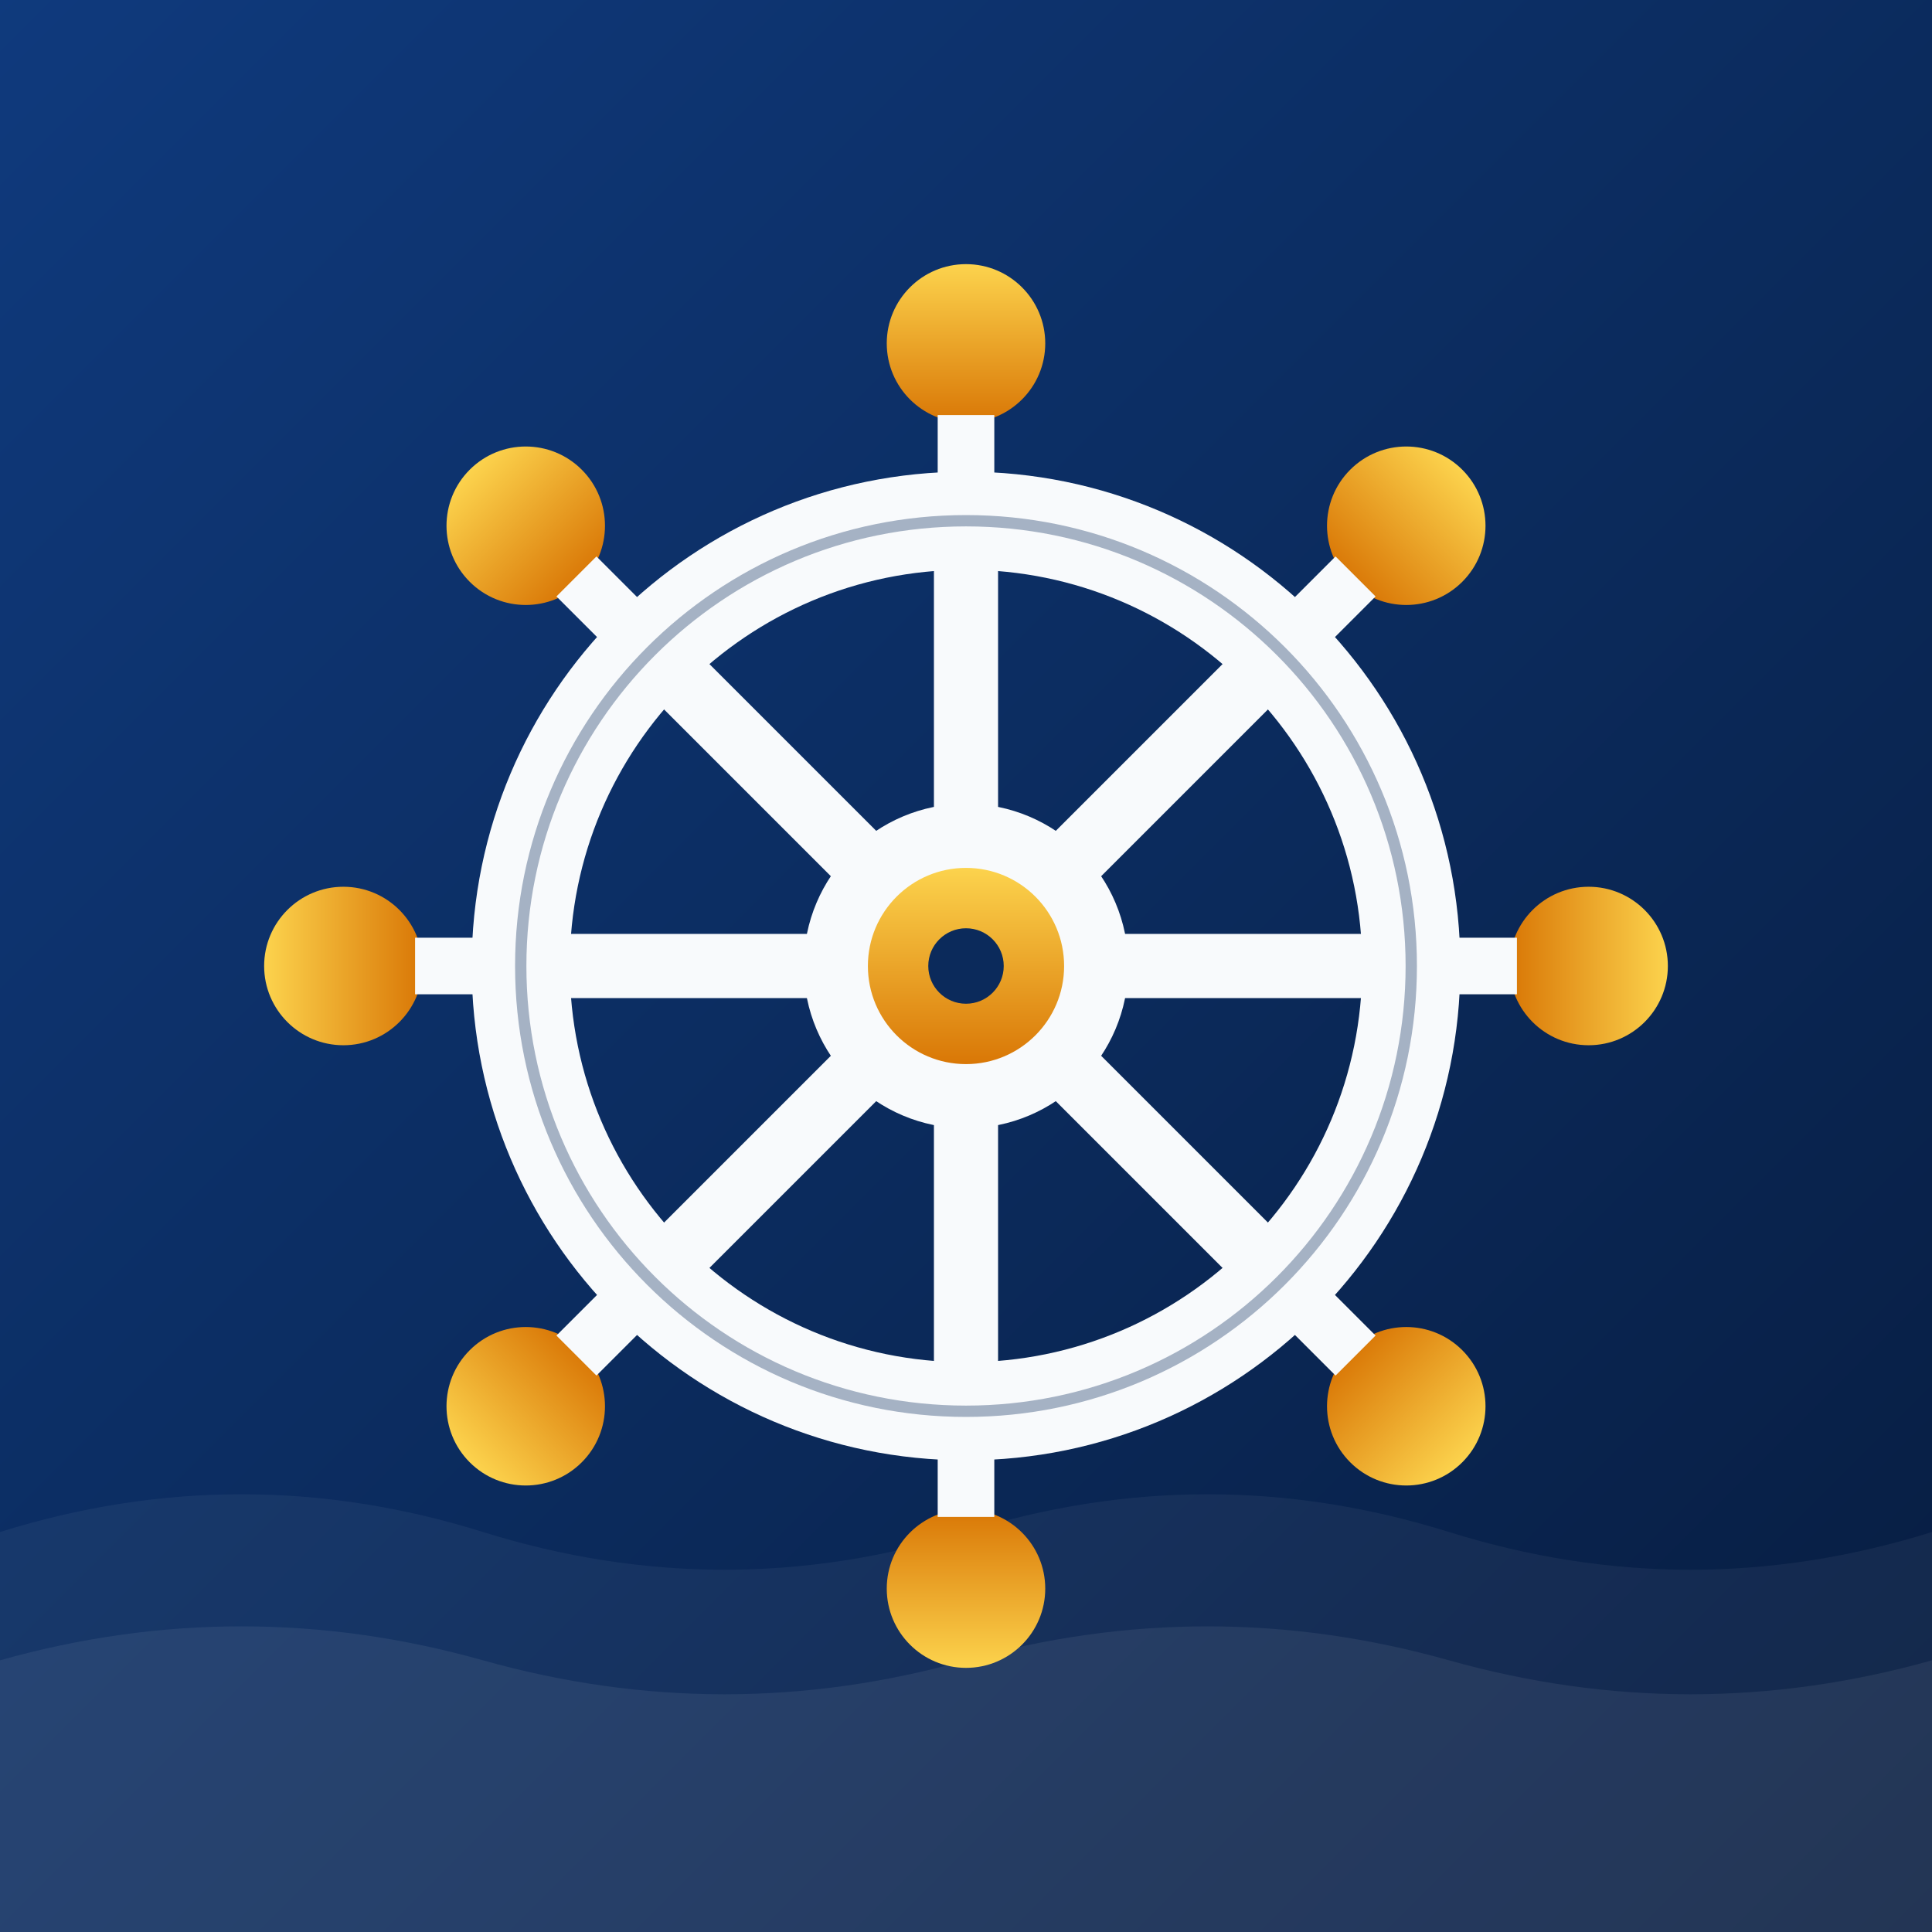
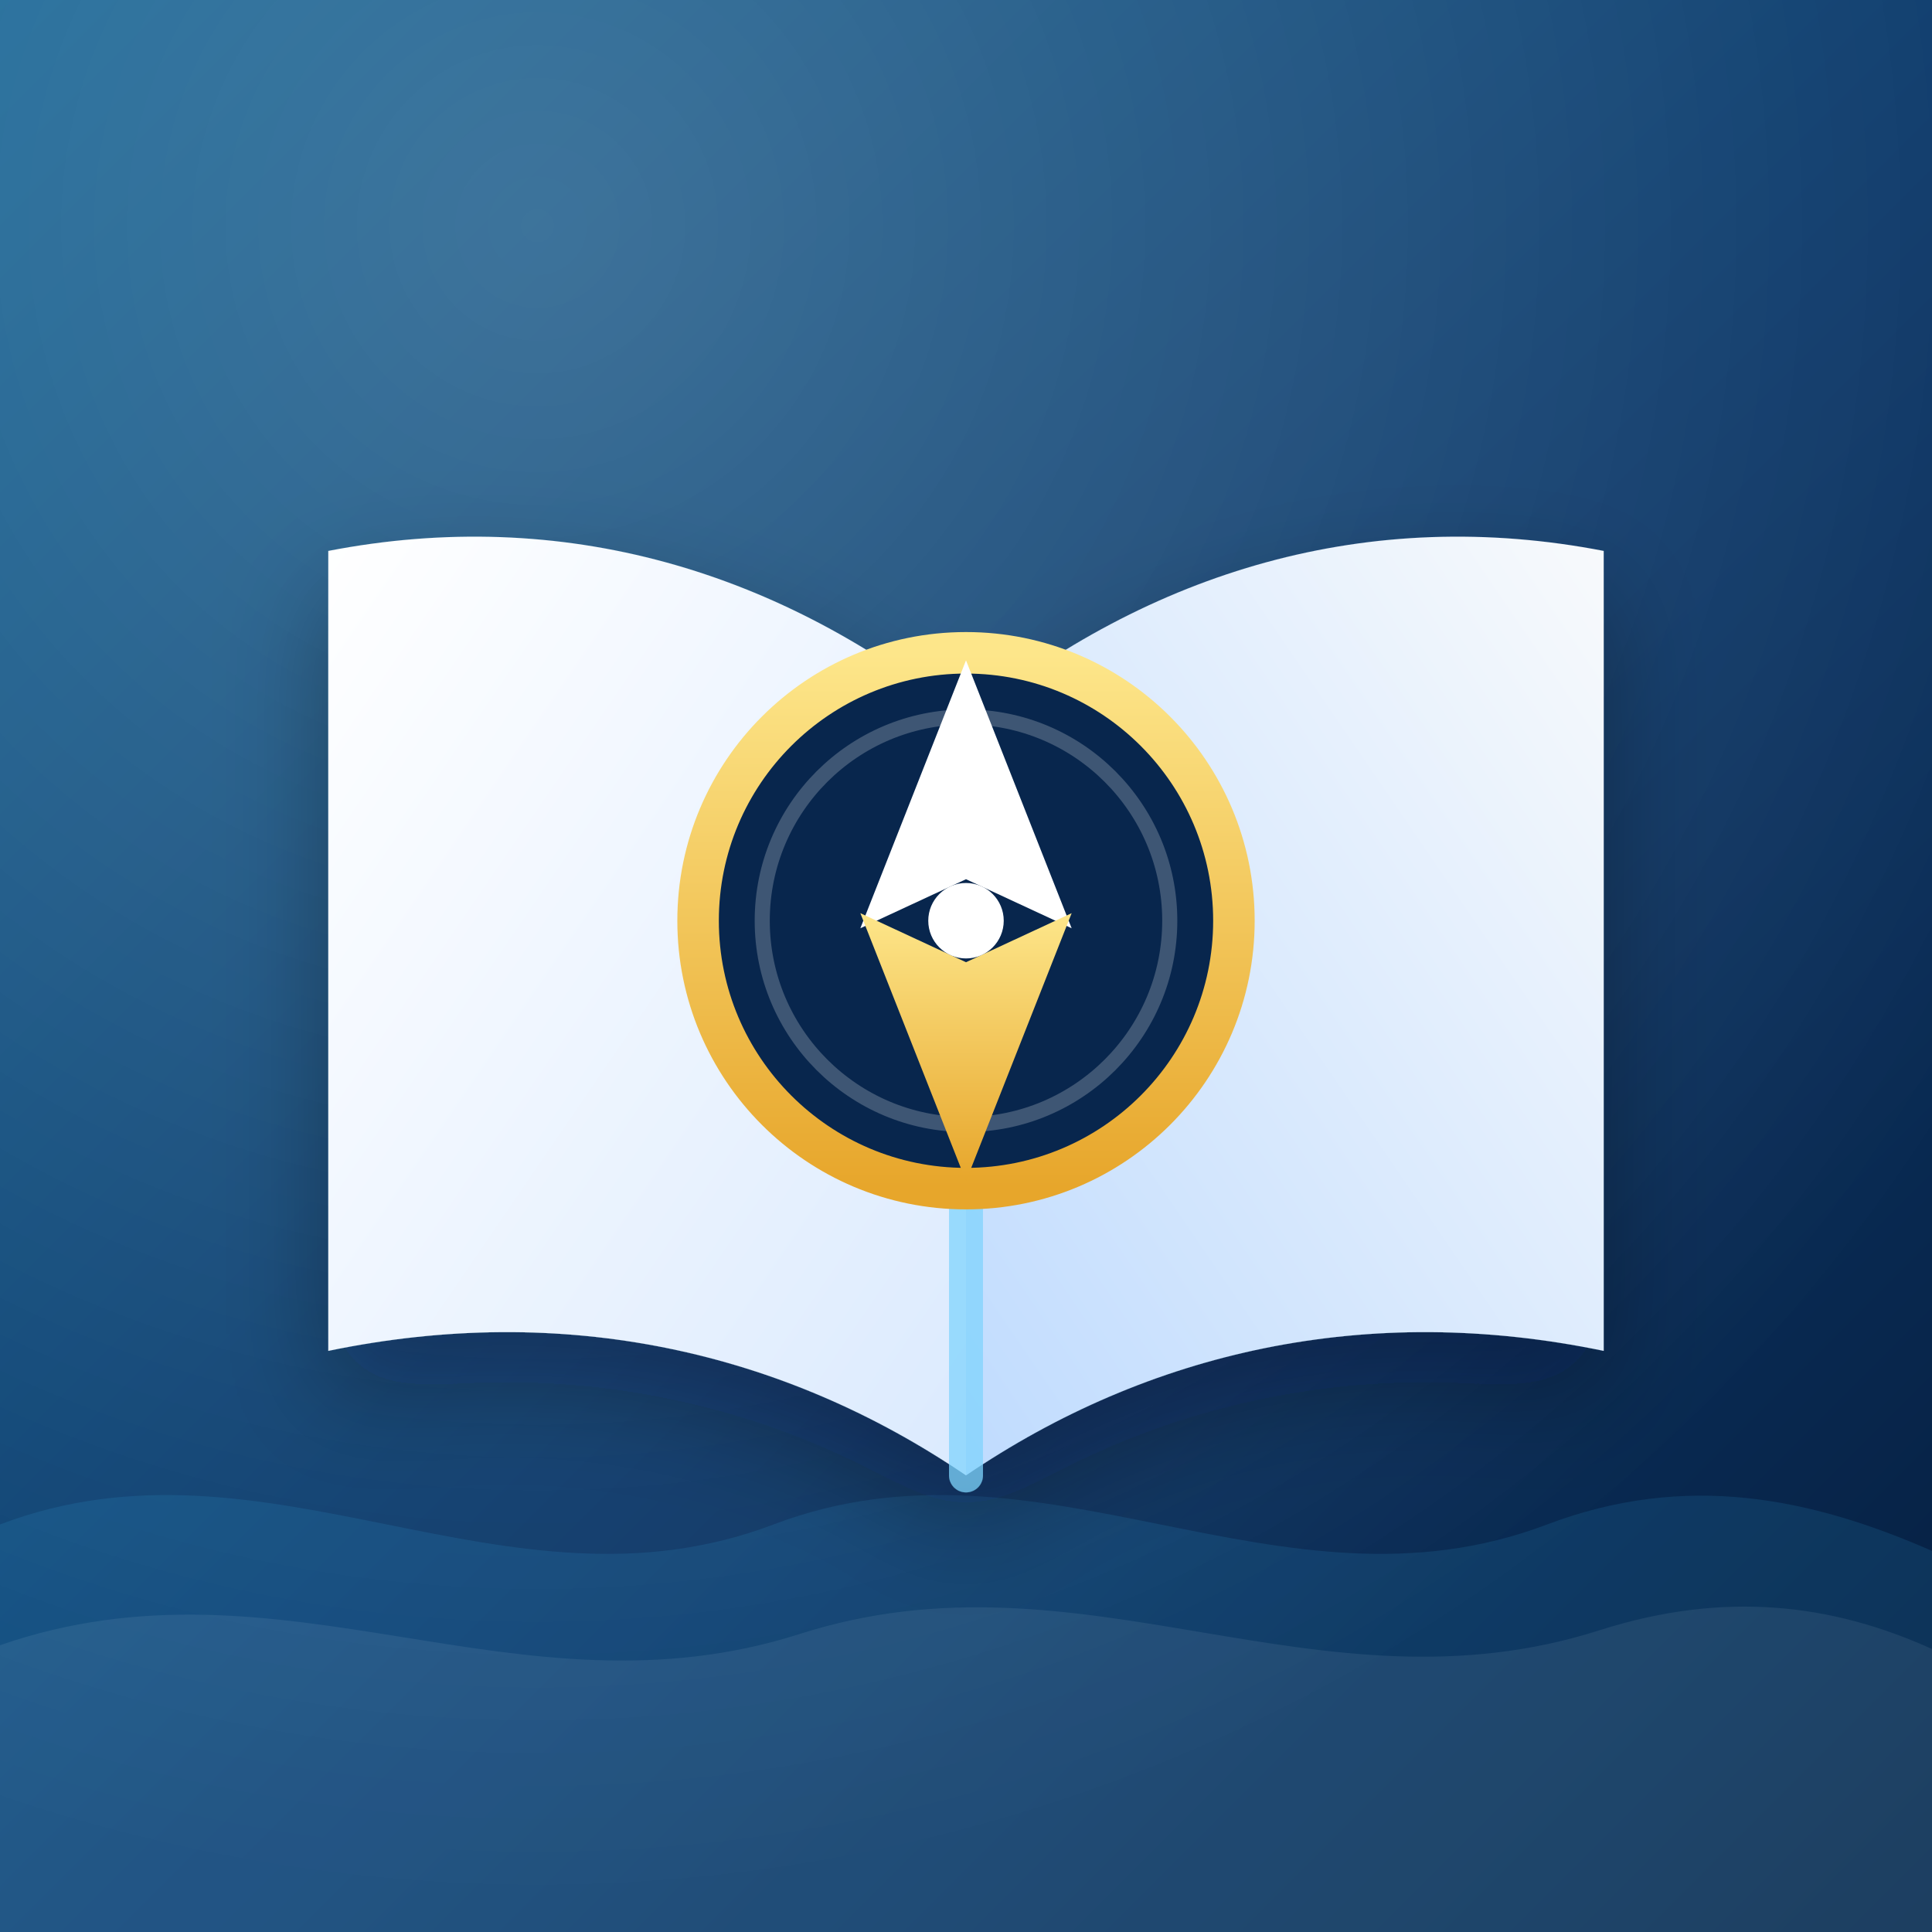
<svg xmlns="http://www.w3.org/2000/svg" viewBox="0 0 1024 1024">
  <defs>
-     <linearGradient id="bg" x1="0" y1="0" x2="1" y2="1">
-       <stop offset="0" stop-color="#0f3a7d" />
-       <stop offset="0.55" stop-color="#0b2a5b" />
-       <stop offset="1" stop-color="#071c3f" />
+     <linearGradient id="icon-bg" x1="0" y1="0" x2="1" y2="1">
+       <stop offset="0" stop-color="#0e5f91" />
+       <stop offset="0.55" stop-color="#0b3768" />
+       <stop offset="1" stop-color="#061d3d" />
    </linearGradient>
-     <linearGradient id="gold" x1="0" y1="0" x2="0" y2="1">
-       <stop offset="0" stop-color="#fcd34d" />
-       <stop offset="1" stop-color="#d97706" />
+     <linearGradient id="page-left" x1="0" y1="0" x2="1" y2="1">
+       <stop offset="0" stop-color="#ffffff" />
+       <stop offset="1" stop-color="#dbeafe" />
    </linearGradient>
+     <linearGradient id="page-right" x1="1" y1="0" x2="0" y2="1">
+       <stop offset="0" stop-color="#f8fafc" />
+       <stop offset="1" stop-color="#bfdbfe" />
+     </linearGradient>
+     <linearGradient id="icon-gold" x1="0" y1="0" x2="0" y2="1">
+       <stop offset="0" stop-color="#fde68a" />
+       <stop offset="1" stop-color="#e7a62b" />
+     </linearGradient>
+     <radialGradient id="top-light" cx="0.28" cy="0.12" r="0.86">
+       <stop offset="0" stop-color="#ffffff" stop-opacity="0.2" />
+       <stop offset="1" stop-color="#ffffff" stop-opacity="0" />
+     </radialGradient>
+     <filter id="book-shadow" x="-20%" y="-20%" width="140%" height="155%">
+       <feDropShadow dx="0" dy="26" stdDeviation="28" flood-color="#020617" flood-opacity="0.32" />
+     </filter>
  </defs>
-   <rect width="1024" height="1024" fill="url(#bg)" />
-   <path d="M0 812 Q128 772 256 812 T512 812 T768 812 T1024 812 V1024 H0 Z" fill="#ffffff" opacity="0.05" />
-   <path d="M0 880 Q128 844 256 880 T512 880 T768 880 T1024 880 V1024 H0 Z" fill="#ffffff" opacity="0.07" />
-   <g transform="translate(512 512)">
-     <g stroke="#f8fafc" stroke-width="34" stroke-linecap="round">
-       <line x1="0" y1="-236" x2="0" y2="236" transform="rotate(0)" />
-       <line x1="0" y1="-236" x2="0" y2="236" transform="rotate(45)" />
-       <line x1="0" y1="-236" x2="0" y2="236" transform="rotate(90)" />
-       <line x1="0" y1="-236" x2="0" y2="236" transform="rotate(135)" />
-     </g>
-     <g fill="url(#gold)">
-       <circle cx="0" cy="-330" r="42" transform="rotate(0)" />
-       <circle cx="0" cy="-330" r="42" transform="rotate(45)" />
-       <circle cx="0" cy="-330" r="42" transform="rotate(90)" />
-       <circle cx="0" cy="-330" r="42" transform="rotate(135)" />
-       <circle cx="0" cy="-330" r="42" transform="rotate(180)" />
-       <circle cx="0" cy="-330" r="42" transform="rotate(225)" />
-       <circle cx="0" cy="-330" r="42" transform="rotate(270)" />
-       <circle cx="0" cy="-330" r="42" transform="rotate(315)" />
-     </g>
-     <g stroke="#f8fafc" stroke-width="30">
-       <line x1="0" y1="-236" x2="0" y2="-292" transform="rotate(0)" />
-       <line x1="0" y1="-236" x2="0" y2="-292" transform="rotate(45)" />
-       <line x1="0" y1="-236" x2="0" y2="-292" transform="rotate(90)" />
-       <line x1="0" y1="-236" x2="0" y2="-292" transform="rotate(135)" />
-       <line x1="0" y1="-236" x2="0" y2="-292" transform="rotate(180)" />
-       <line x1="0" y1="-236" x2="0" y2="-292" transform="rotate(225)" />
-       <line x1="0" y1="-236" x2="0" y2="-292" transform="rotate(270)" />
-       <line x1="0" y1="-236" x2="0" y2="-292" transform="rotate(315)" />
-     </g>
-     <circle r="236" fill="none" stroke="#f8fafc" stroke-width="52" />
-     <circle r="236" fill="none" stroke="#0b2a5b" stroke-width="6" opacity="0.35" />
-     <circle r="86" fill="#f8fafc" />
-     <circle r="52" fill="url(#gold)" />
-     <circle r="20" fill="#0b2a5b" />
+   <rect width="1024" height="1024" fill="url(#icon-bg)" />
+   <rect width="1024" height="1024" fill="url(#top-light)" />
+   <path d="M0 808 C142 754 268 862 410 808 C552 754 678 862 820 808 C894 780 960 794 1024 822 V1024 H0 Z" fill="#38bdf8" opacity="0.12" />
+   <path d="M0 872 C150 820 274 914 424 866 C574 818 698 912 848 864 C914 843 971 850 1024 874 V1024 H0 Z" fill="#e0f2fe" opacity="0.08" />
+   <g filter="url(#book-shadow)">
+     <path d="M174 292 C298 268 414 302 512 382 V782 C415 716 299 690 174 716 Z" fill="url(#page-left)" />
+     <path d="M850 292 C726 268 610 302 512 382 V782 C609 716 725 690 850 716 Z" fill="url(#page-right)" />
+     <path d="M512 382 V782" fill="none" stroke="#7dd3fc" stroke-width="18" stroke-linecap="round" opacity="0.72" />
  </g>
+   <circle cx="512" cy="488" r="142" fill="#08264d" stroke="url(#icon-gold)" stroke-width="22" />
+   <circle cx="512" cy="488" r="108" fill="none" stroke="#ffffff" stroke-width="8" opacity="0.22" />
+   <path d="M512 350 L568 492 L512 466 L456 492 Z" fill="#ffffff" />
+   <path d="M512 626 L456 484 L512 510 L568 484 Z" fill="url(#icon-gold)" />
+   <circle cx="512" cy="488" r="20" fill="#ffffff" />
</svg>
